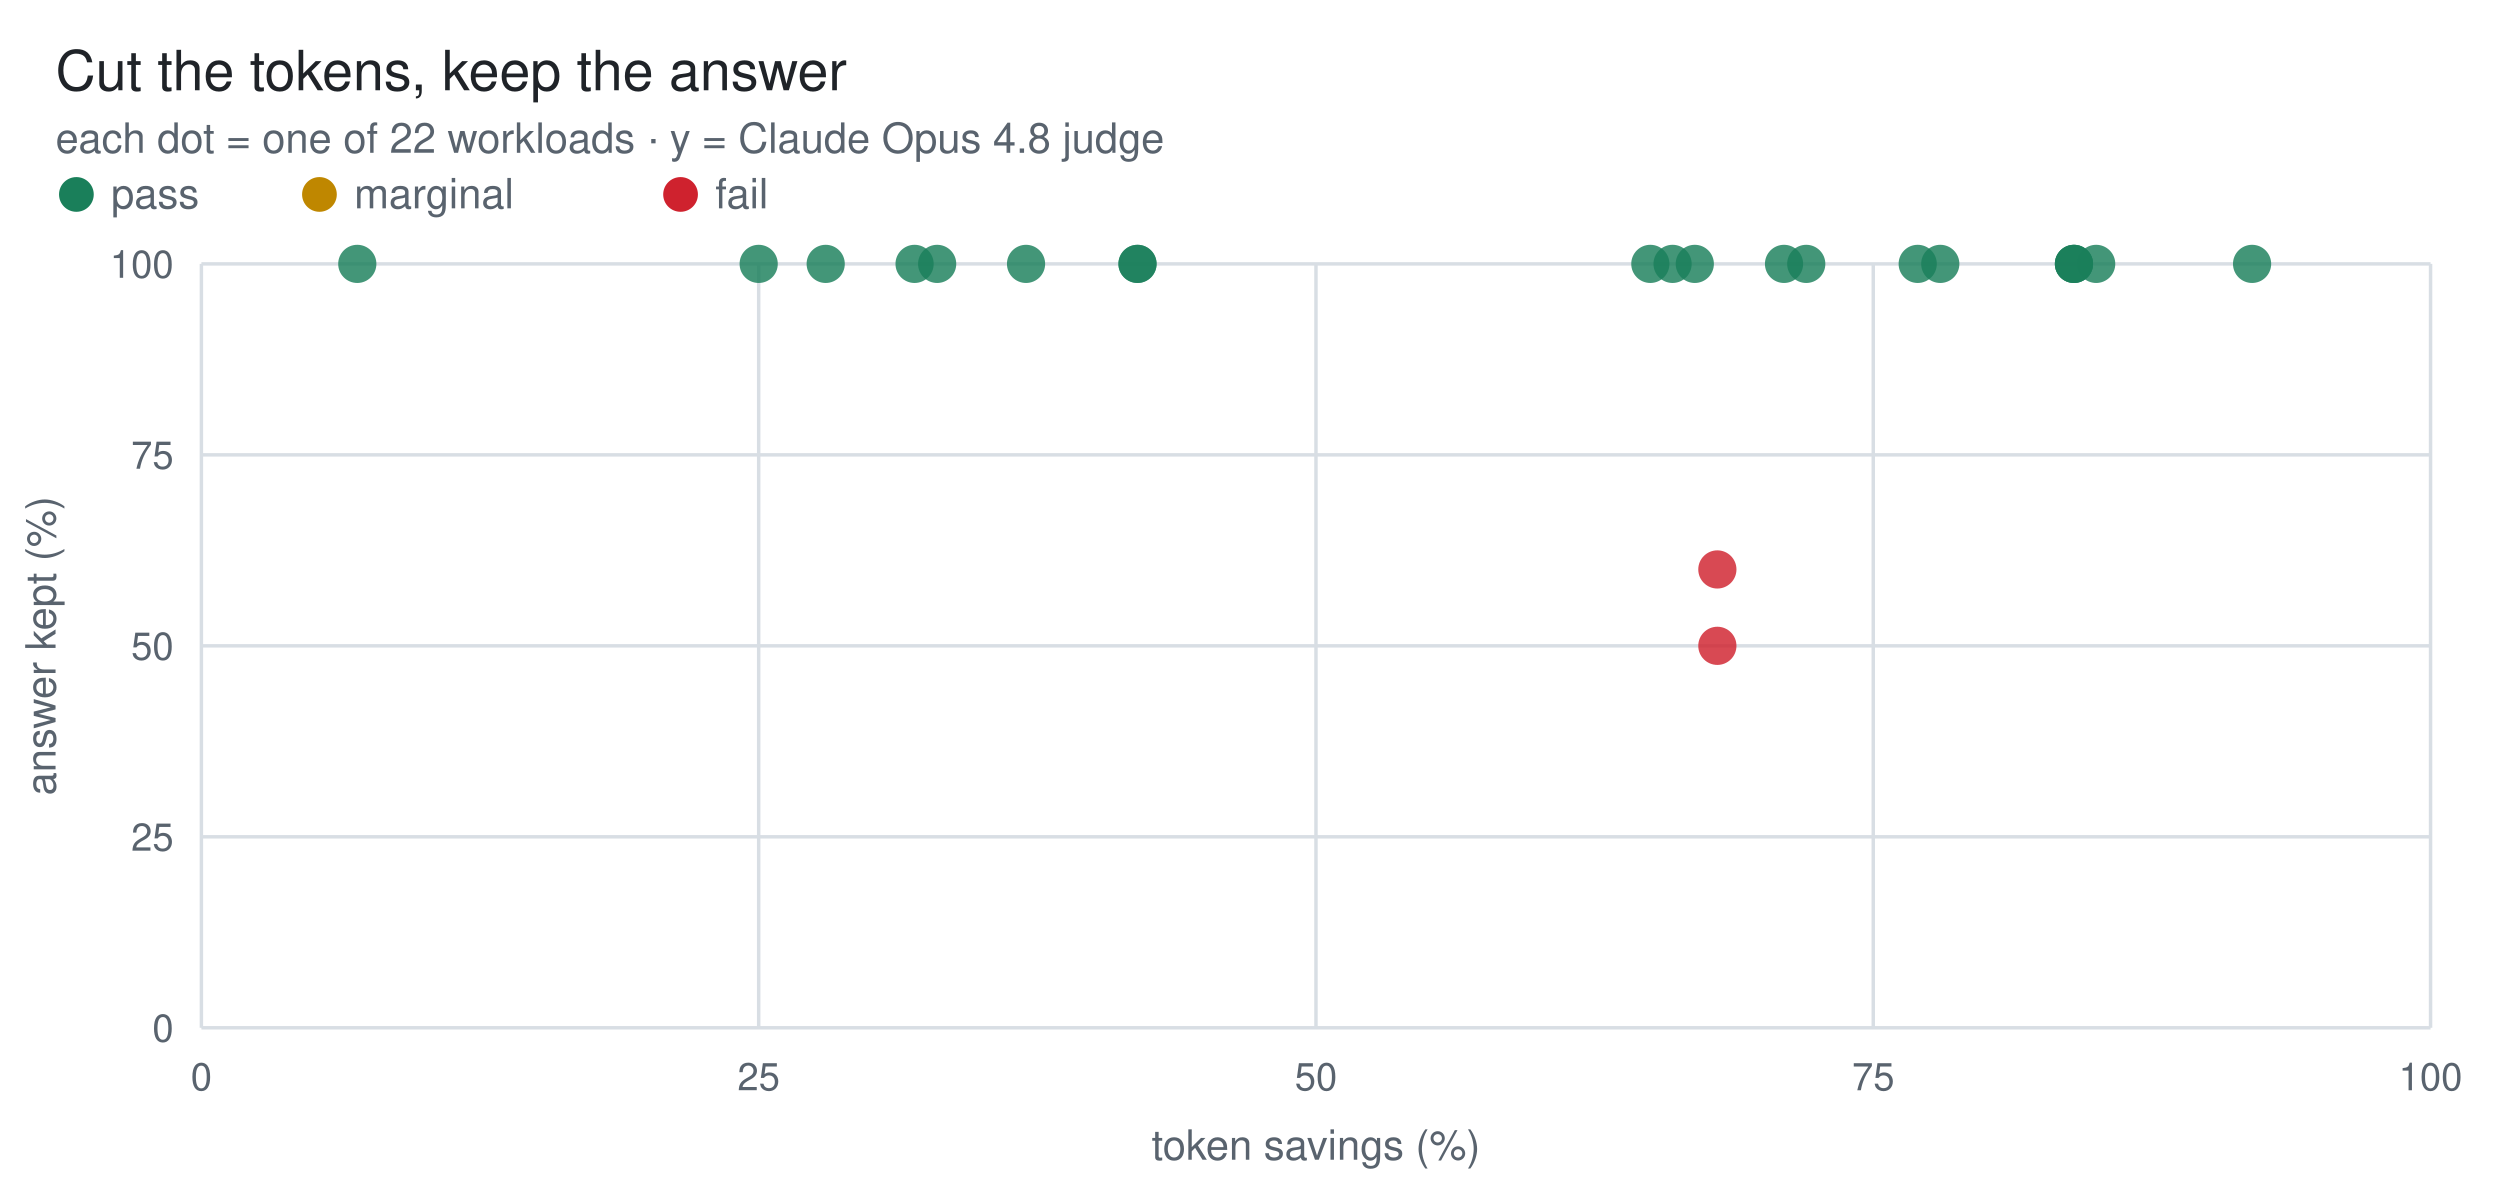
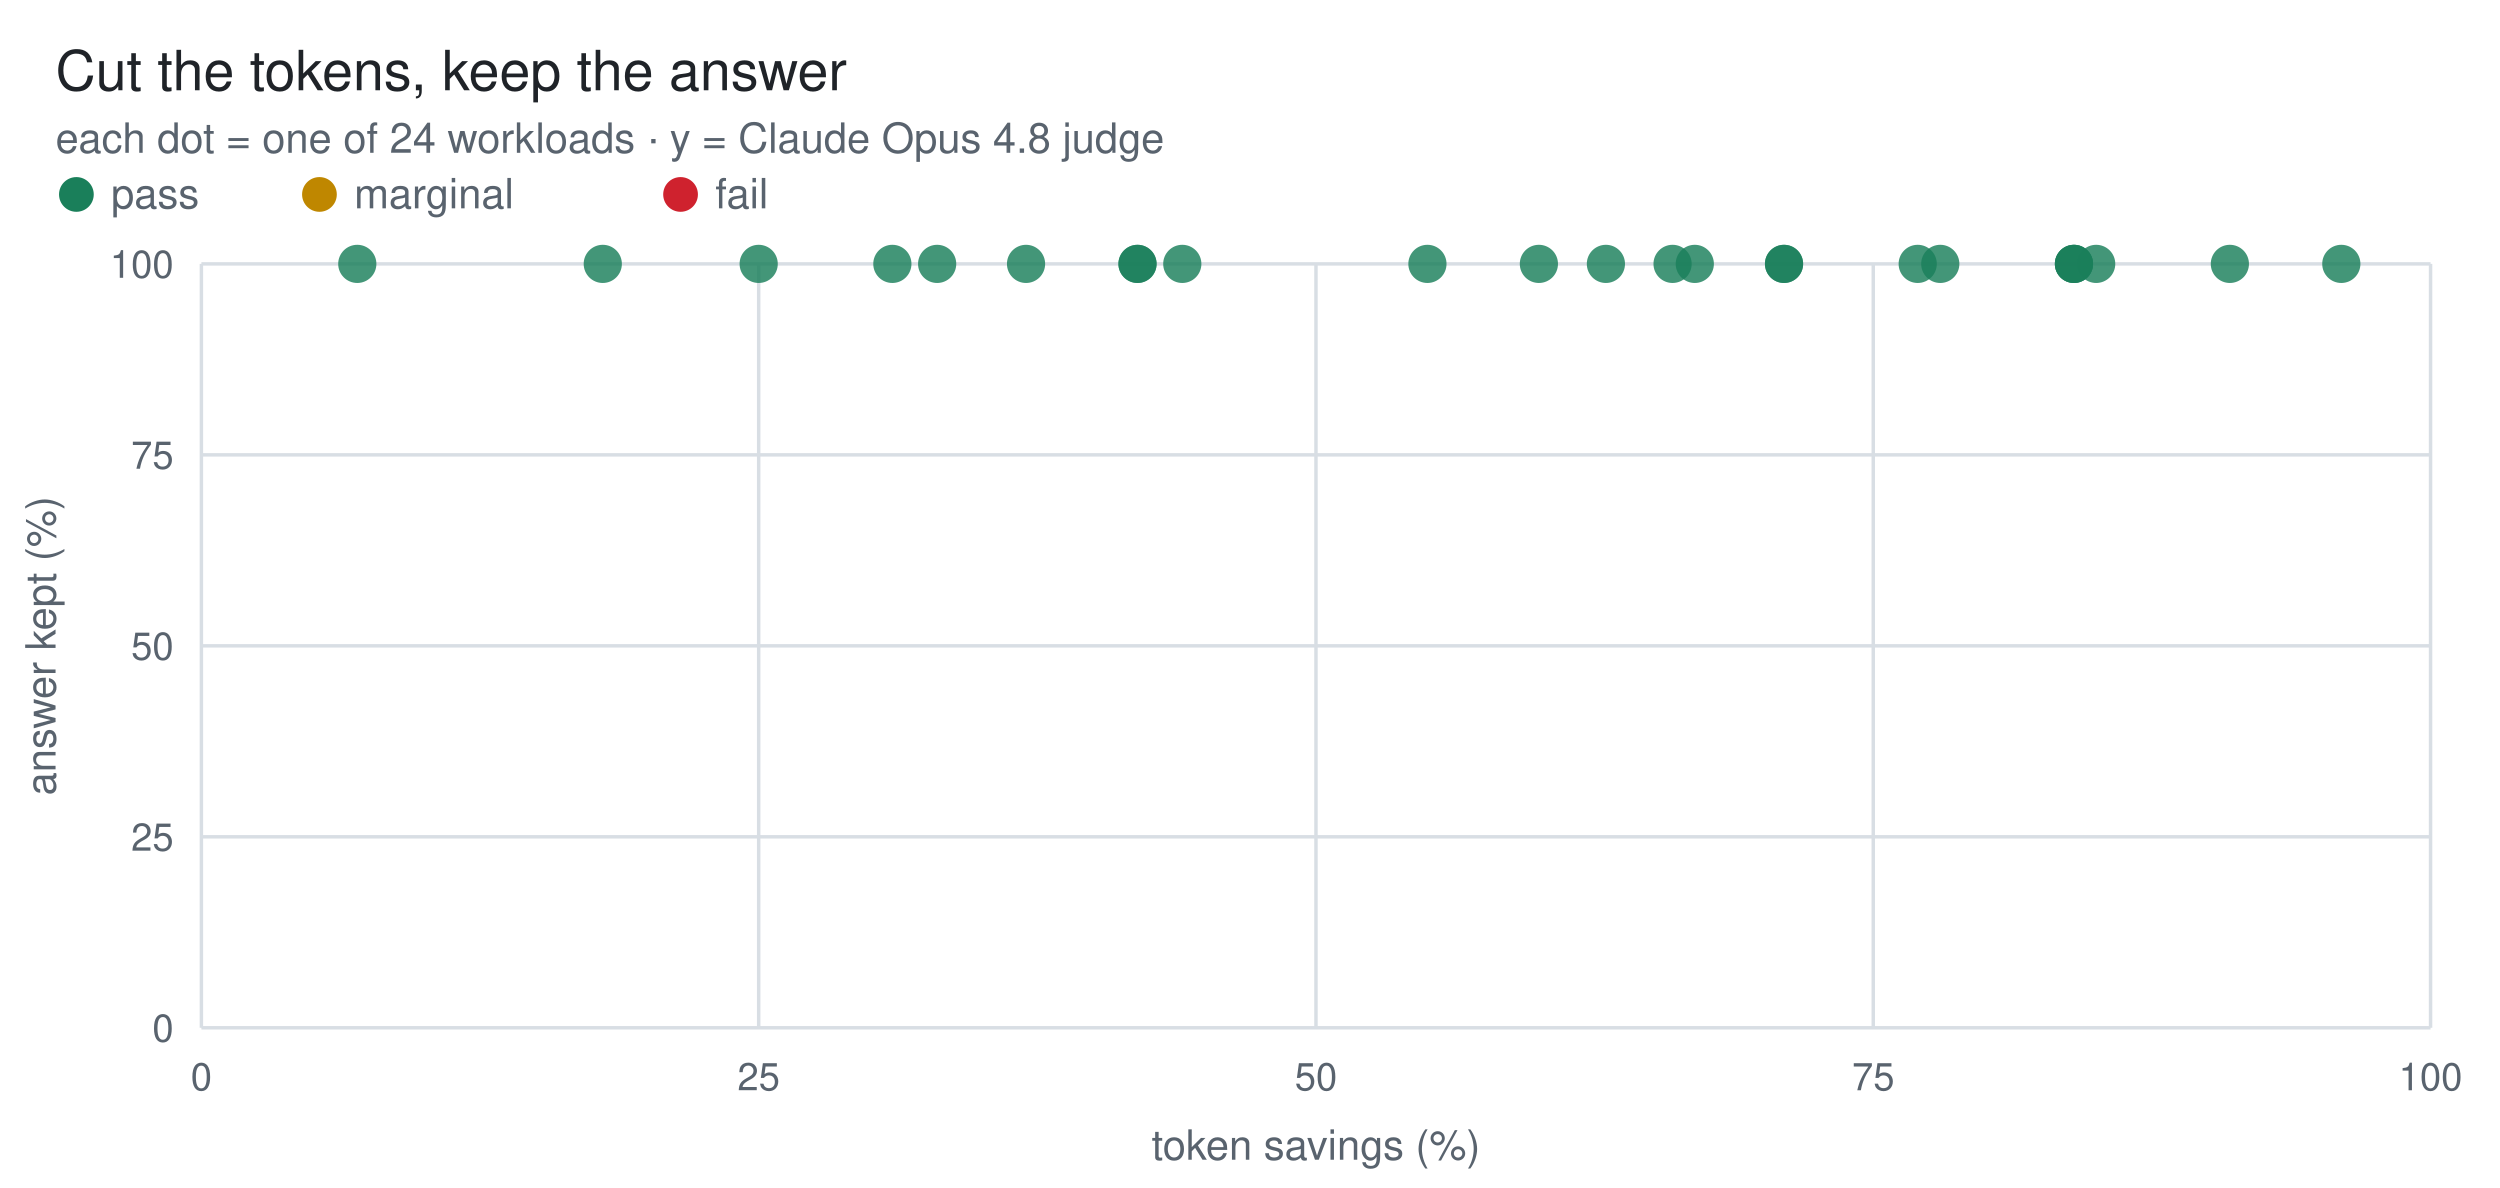
- <svg xmlns="http://www.w3.org/2000/svg" width="720" height="342" viewBox="0 0 720 342" font-family="-apple-system,BlinkMacSystemFont,'Segoe UI',Helvetica,Arial,sans-serif" role="img" aria-label="Scatter of token savings versus answer kept across 22 workloads">
+ <svg xmlns="http://www.w3.org/2000/svg" width="720" height="342" viewBox="0 0 720 342" font-family="-apple-system,BlinkMacSystemFont,'Segoe UI',Helvetica,Arial,sans-serif" role="img" aria-label="Scatter of token savings versus answer kept across 24 workloads">
  <line x1="58" y1="76" x2="58" y2="296" stroke="#d8dee4" stroke-width="1" />
  <line x1="58" y1="296" x2="700" y2="296" stroke="#d8dee4" stroke-width="1" />
  <text x="58" y="314" fill="#59636e" font-size="11" text-anchor="middle">0</text>
  <text x="50" y="300" fill="#59636e" font-size="11" text-anchor="end">0</text>
  <line x1="218.5" y1="76" x2="218.5" y2="296" stroke="#d8dee4" stroke-width="1" />
  <line x1="58" y1="241" x2="700" y2="241" stroke="#d8dee4" stroke-width="1" />
  <text x="218.5" y="314" fill="#59636e" font-size="11" text-anchor="middle">25</text>
  <text x="50" y="245" fill="#59636e" font-size="11" text-anchor="end">25</text>
  <line x1="379" y1="76" x2="379" y2="296" stroke="#d8dee4" stroke-width="1" />
  <line x1="58" y1="186" x2="700" y2="186" stroke="#d8dee4" stroke-width="1" />
  <text x="379" y="314" fill="#59636e" font-size="11" text-anchor="middle">50</text>
  <text x="50" y="190" fill="#59636e" font-size="11" text-anchor="end">50</text>
  <line x1="539.5" y1="76" x2="539.5" y2="296" stroke="#d8dee4" stroke-width="1" />
  <line x1="58" y1="131" x2="700" y2="131" stroke="#d8dee4" stroke-width="1" />
  <text x="539.5" y="314" fill="#59636e" font-size="11" text-anchor="middle">75</text>
  <text x="50" y="135" fill="#59636e" font-size="11" text-anchor="end">75</text>
  <line x1="700" y1="76" x2="700" y2="296" stroke="#d8dee4" stroke-width="1" />
  <line x1="58" y1="76" x2="700" y2="76" stroke="#d8dee4" stroke-width="1" />
  <text x="700" y="314" fill="#59636e" font-size="11" text-anchor="middle">100</text>
  <text x="50" y="80" fill="#59636e" font-size="11" text-anchor="end">100</text>
  <text x="379" y="334" fill="#59636e" font-size="12" text-anchor="middle">token savings (%)</text>
  <text x="16" y="186" fill="#59636e" font-size="12" text-anchor="middle" transform="rotate(-90 16 186)">answer kept (%)</text>
  <circle cx="597.3" cy="76.0" r="5.5" fill="#1a7f5a" fill-opacity="0.82" />
-   <circle cx="520.2" cy="76.0" r="5.5" fill="#1a7f5a" fill-opacity="0.82" />
+   <circle cx="642.2" cy="76.0" r="5.5" fill="#1a7f5a" fill-opacity="0.82" />
  <circle cx="552.3" cy="76.0" r="5.5" fill="#1a7f5a" fill-opacity="0.82" />
  <circle cx="218.5" cy="76.0" r="5.5" fill="#1a7f5a" fill-opacity="0.82" />
  <circle cx="295.5" cy="76.0" r="5.5" fill="#1a7f5a" fill-opacity="0.82" />
-   <circle cx="237.8" cy="76.0" r="5.5" fill="#1a7f5a" fill-opacity="0.82" />
-   <circle cx="263.4" cy="76.0" r="5.5" fill="#1a7f5a" fill-opacity="0.82" />
+   <circle cx="411.1" cy="76.0" r="5.5" fill="#1a7f5a" fill-opacity="0.82" />
+   <circle cx="340.5" cy="76.0" r="5.5" fill="#1a7f5a" fill-opacity="0.82" />
+   <circle cx="173.6" cy="76.0" r="5.5" fill="#1a7f5a" fill-opacity="0.82" />
+   <circle cx="257.0" cy="76.0" r="5.5" fill="#1a7f5a" fill-opacity="0.82" />
  <circle cx="269.9" cy="76.0" r="5.5" fill="#1a7f5a" fill-opacity="0.82" />
  <circle cx="481.7" cy="76.0" r="5.5" fill="#1a7f5a" fill-opacity="0.82" />
  <circle cx="513.8" cy="76.0" r="5.5" fill="#1a7f5a" fill-opacity="0.82" />
-   <circle cx="494.6" cy="164.0" r="5.5" fill="#cf222e" fill-opacity="0.82" />
-   <circle cx="494.6" cy="186.0" r="5.5" fill="#cf222e" fill-opacity="0.82" />
-   <circle cx="648.6" cy="76.0" r="5.5" fill="#1a7f5a" fill-opacity="0.82" />
+   <circle cx="674.3" cy="76.0" r="5.5" fill="#1a7f5a" fill-opacity="0.82" />
  <circle cx="597.3" cy="76.0" r="5.5" fill="#1a7f5a" fill-opacity="0.82" />
+   <circle cx="443.2" cy="76.0" r="5.5" fill="#1a7f5a" fill-opacity="0.82" />
  <circle cx="558.8" cy="76.0" r="5.5" fill="#1a7f5a" fill-opacity="0.82" />
  <circle cx="327.6" cy="76.0" r="5.5" fill="#1a7f5a" fill-opacity="0.82" />
  <circle cx="327.6" cy="76.0" r="5.5" fill="#1a7f5a" fill-opacity="0.82" />
  <circle cx="603.7" cy="76.0" r="5.5" fill="#1a7f5a" fill-opacity="0.82" />
-   <circle cx="475.3" cy="76.0" r="5.5" fill="#1a7f5a" fill-opacity="0.82" />
+   <circle cx="462.5" cy="76.0" r="5.5" fill="#1a7f5a" fill-opacity="0.82" />
  <circle cx="488.1" cy="76.0" r="5.5" fill="#1a7f5a" fill-opacity="0.82" />
+   <circle cx="513.8" cy="76.0" r="5.5" fill="#1a7f5a" fill-opacity="0.82" />
  <circle cx="597.3" cy="76.0" r="5.5" fill="#1a7f5a" fill-opacity="0.82" />
  <circle cx="102.9" cy="76.0" r="5.5" fill="#1a7f5a" fill-opacity="0.82" />
  <text x="16" y="26" fill="#1f2328" font-size="16" font-weight="500">Cut the tokens, keep the answer</text>
-   <text x="16" y="44" fill="#59636e" font-size="12">each dot = one of 22 workloads · y = Claude Opus 4.8 judge</text>
+   <text x="16" y="44" fill="#59636e" font-size="12">each dot = one of 24 workloads · y = Claude Opus 4.8 judge</text>
  <circle cx="22" cy="56" r="5" fill="#1a7f5a" />
  <text x="32" y="60" fill="#59636e" font-size="12">pass</text>
  <circle cx="92" cy="56" r="5" fill="#bf8700" />
  <text x="102" y="60" fill="#59636e" font-size="12">marginal</text>
  <circle cx="196" cy="56" r="5" fill="#cf222e" />
  <text x="206" y="60" fill="#59636e" font-size="12">fail</text>
</svg>
